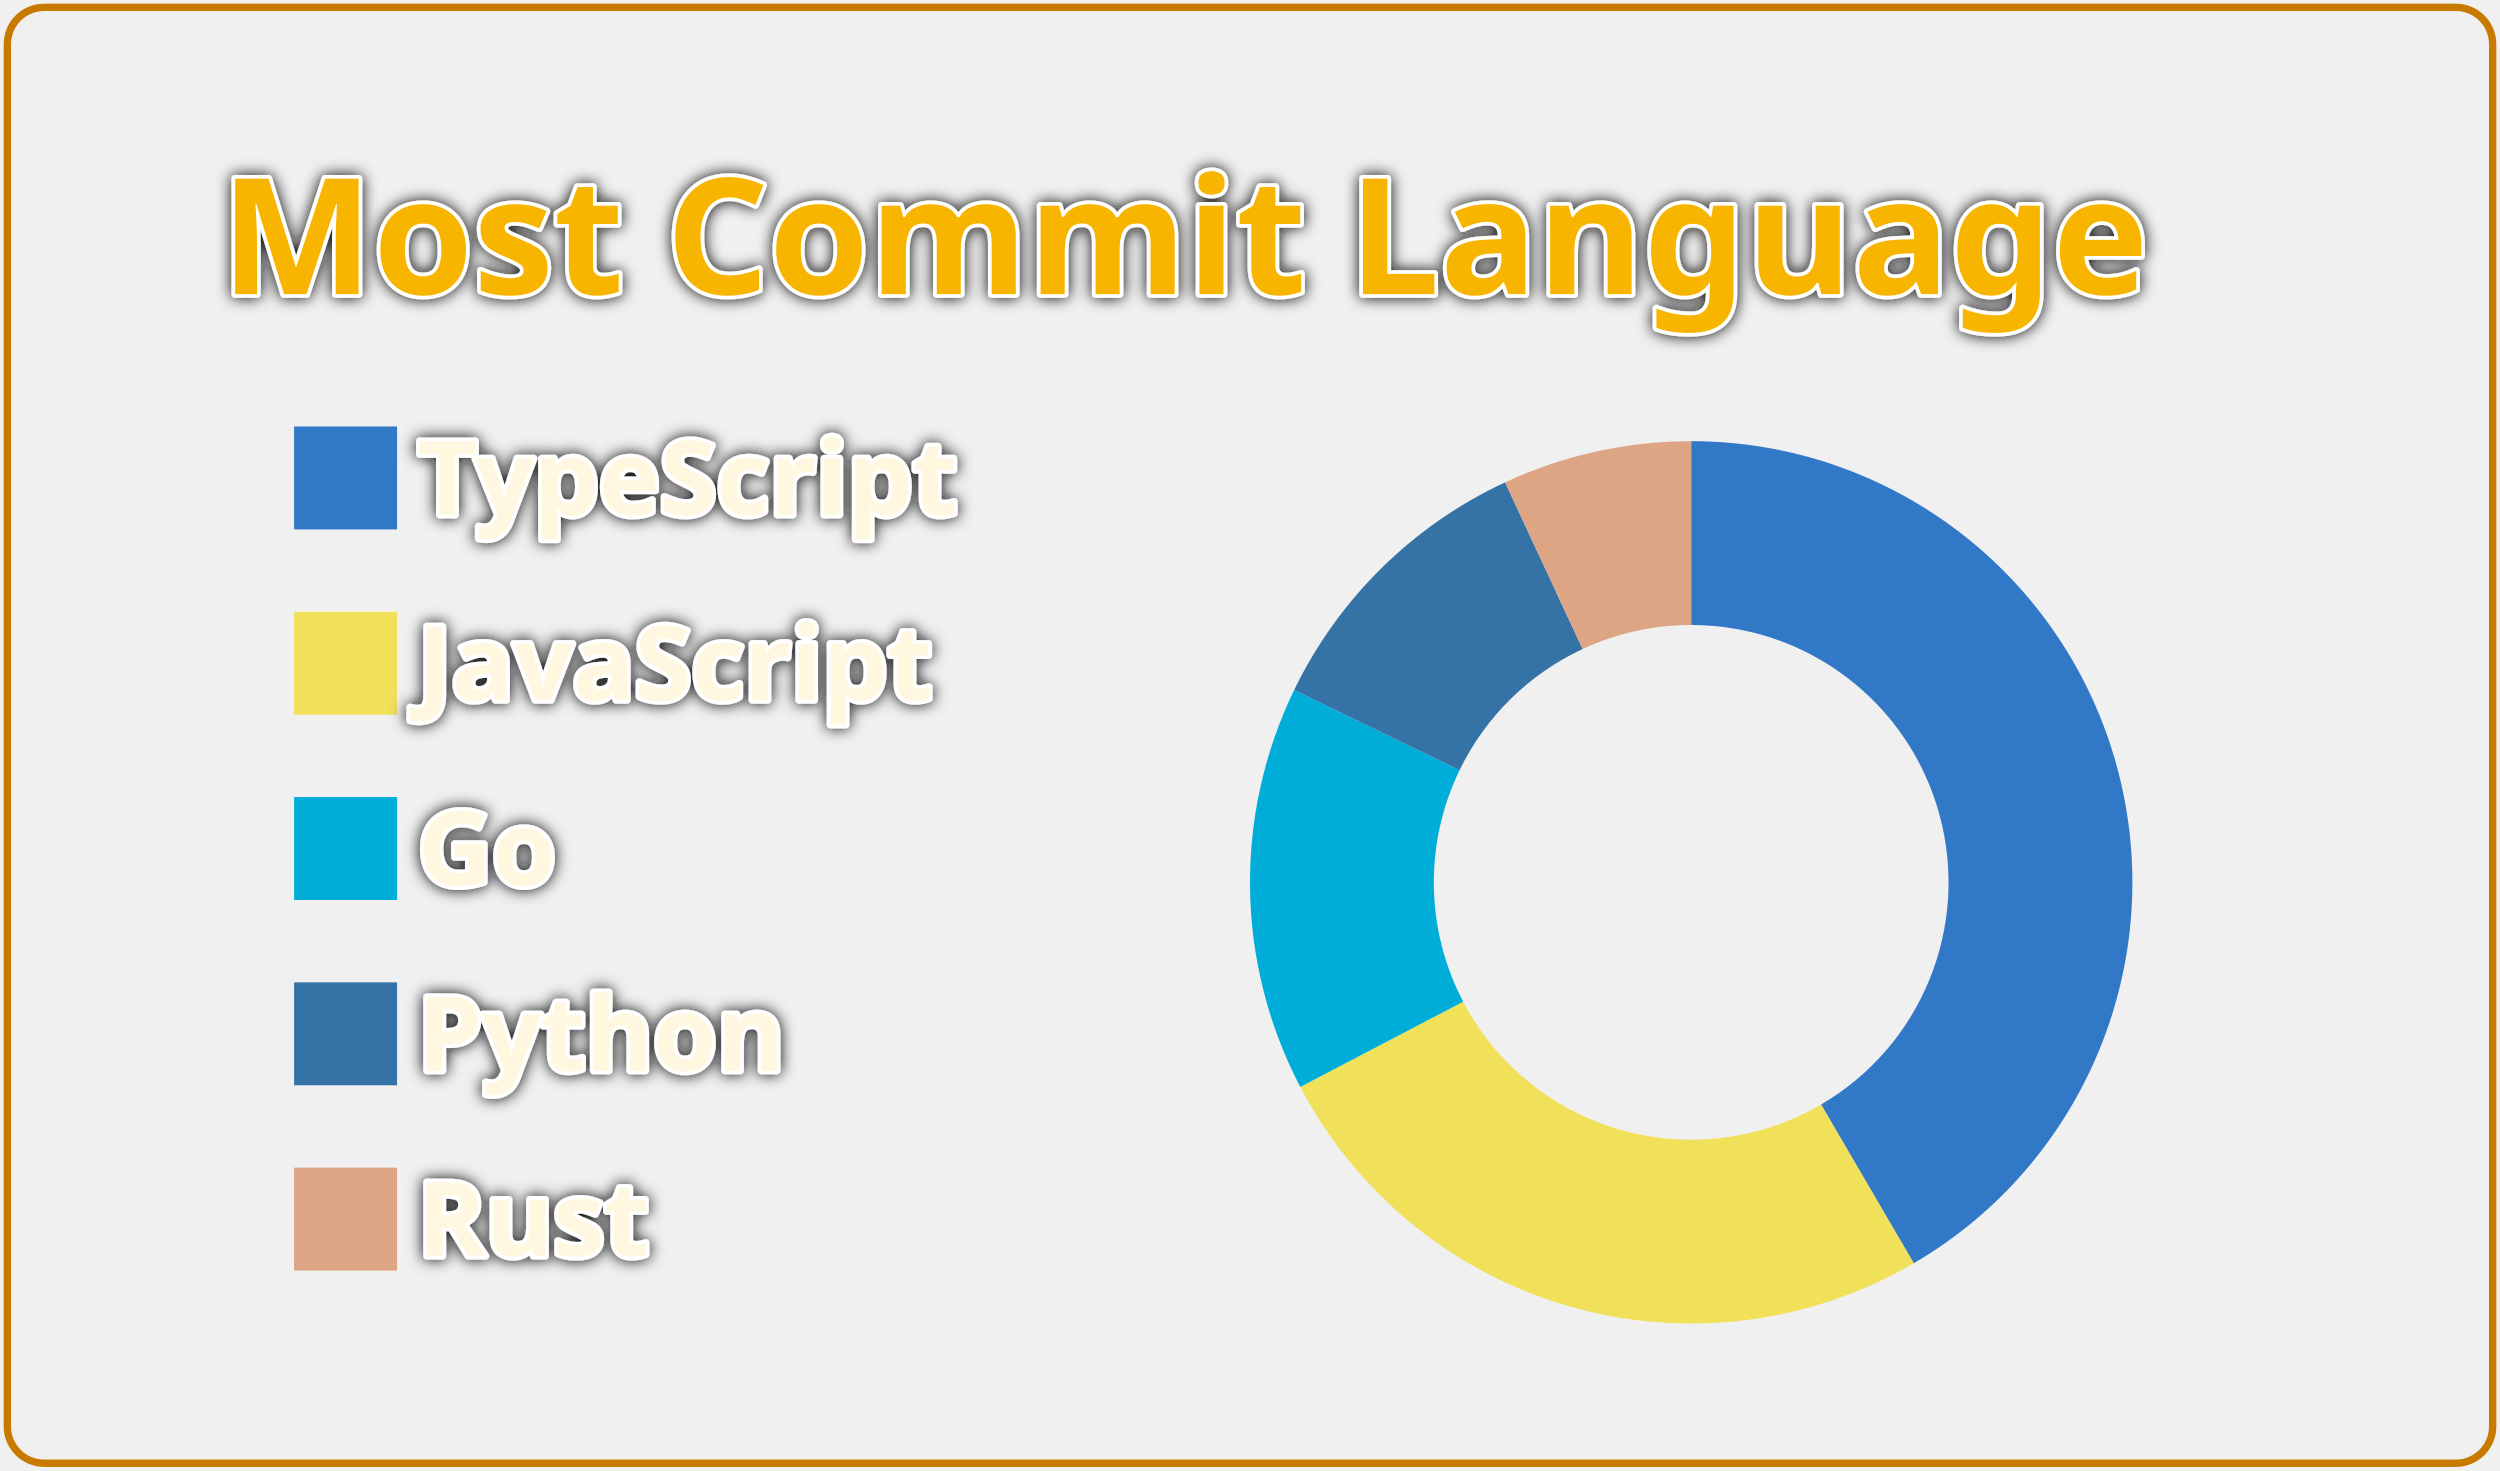
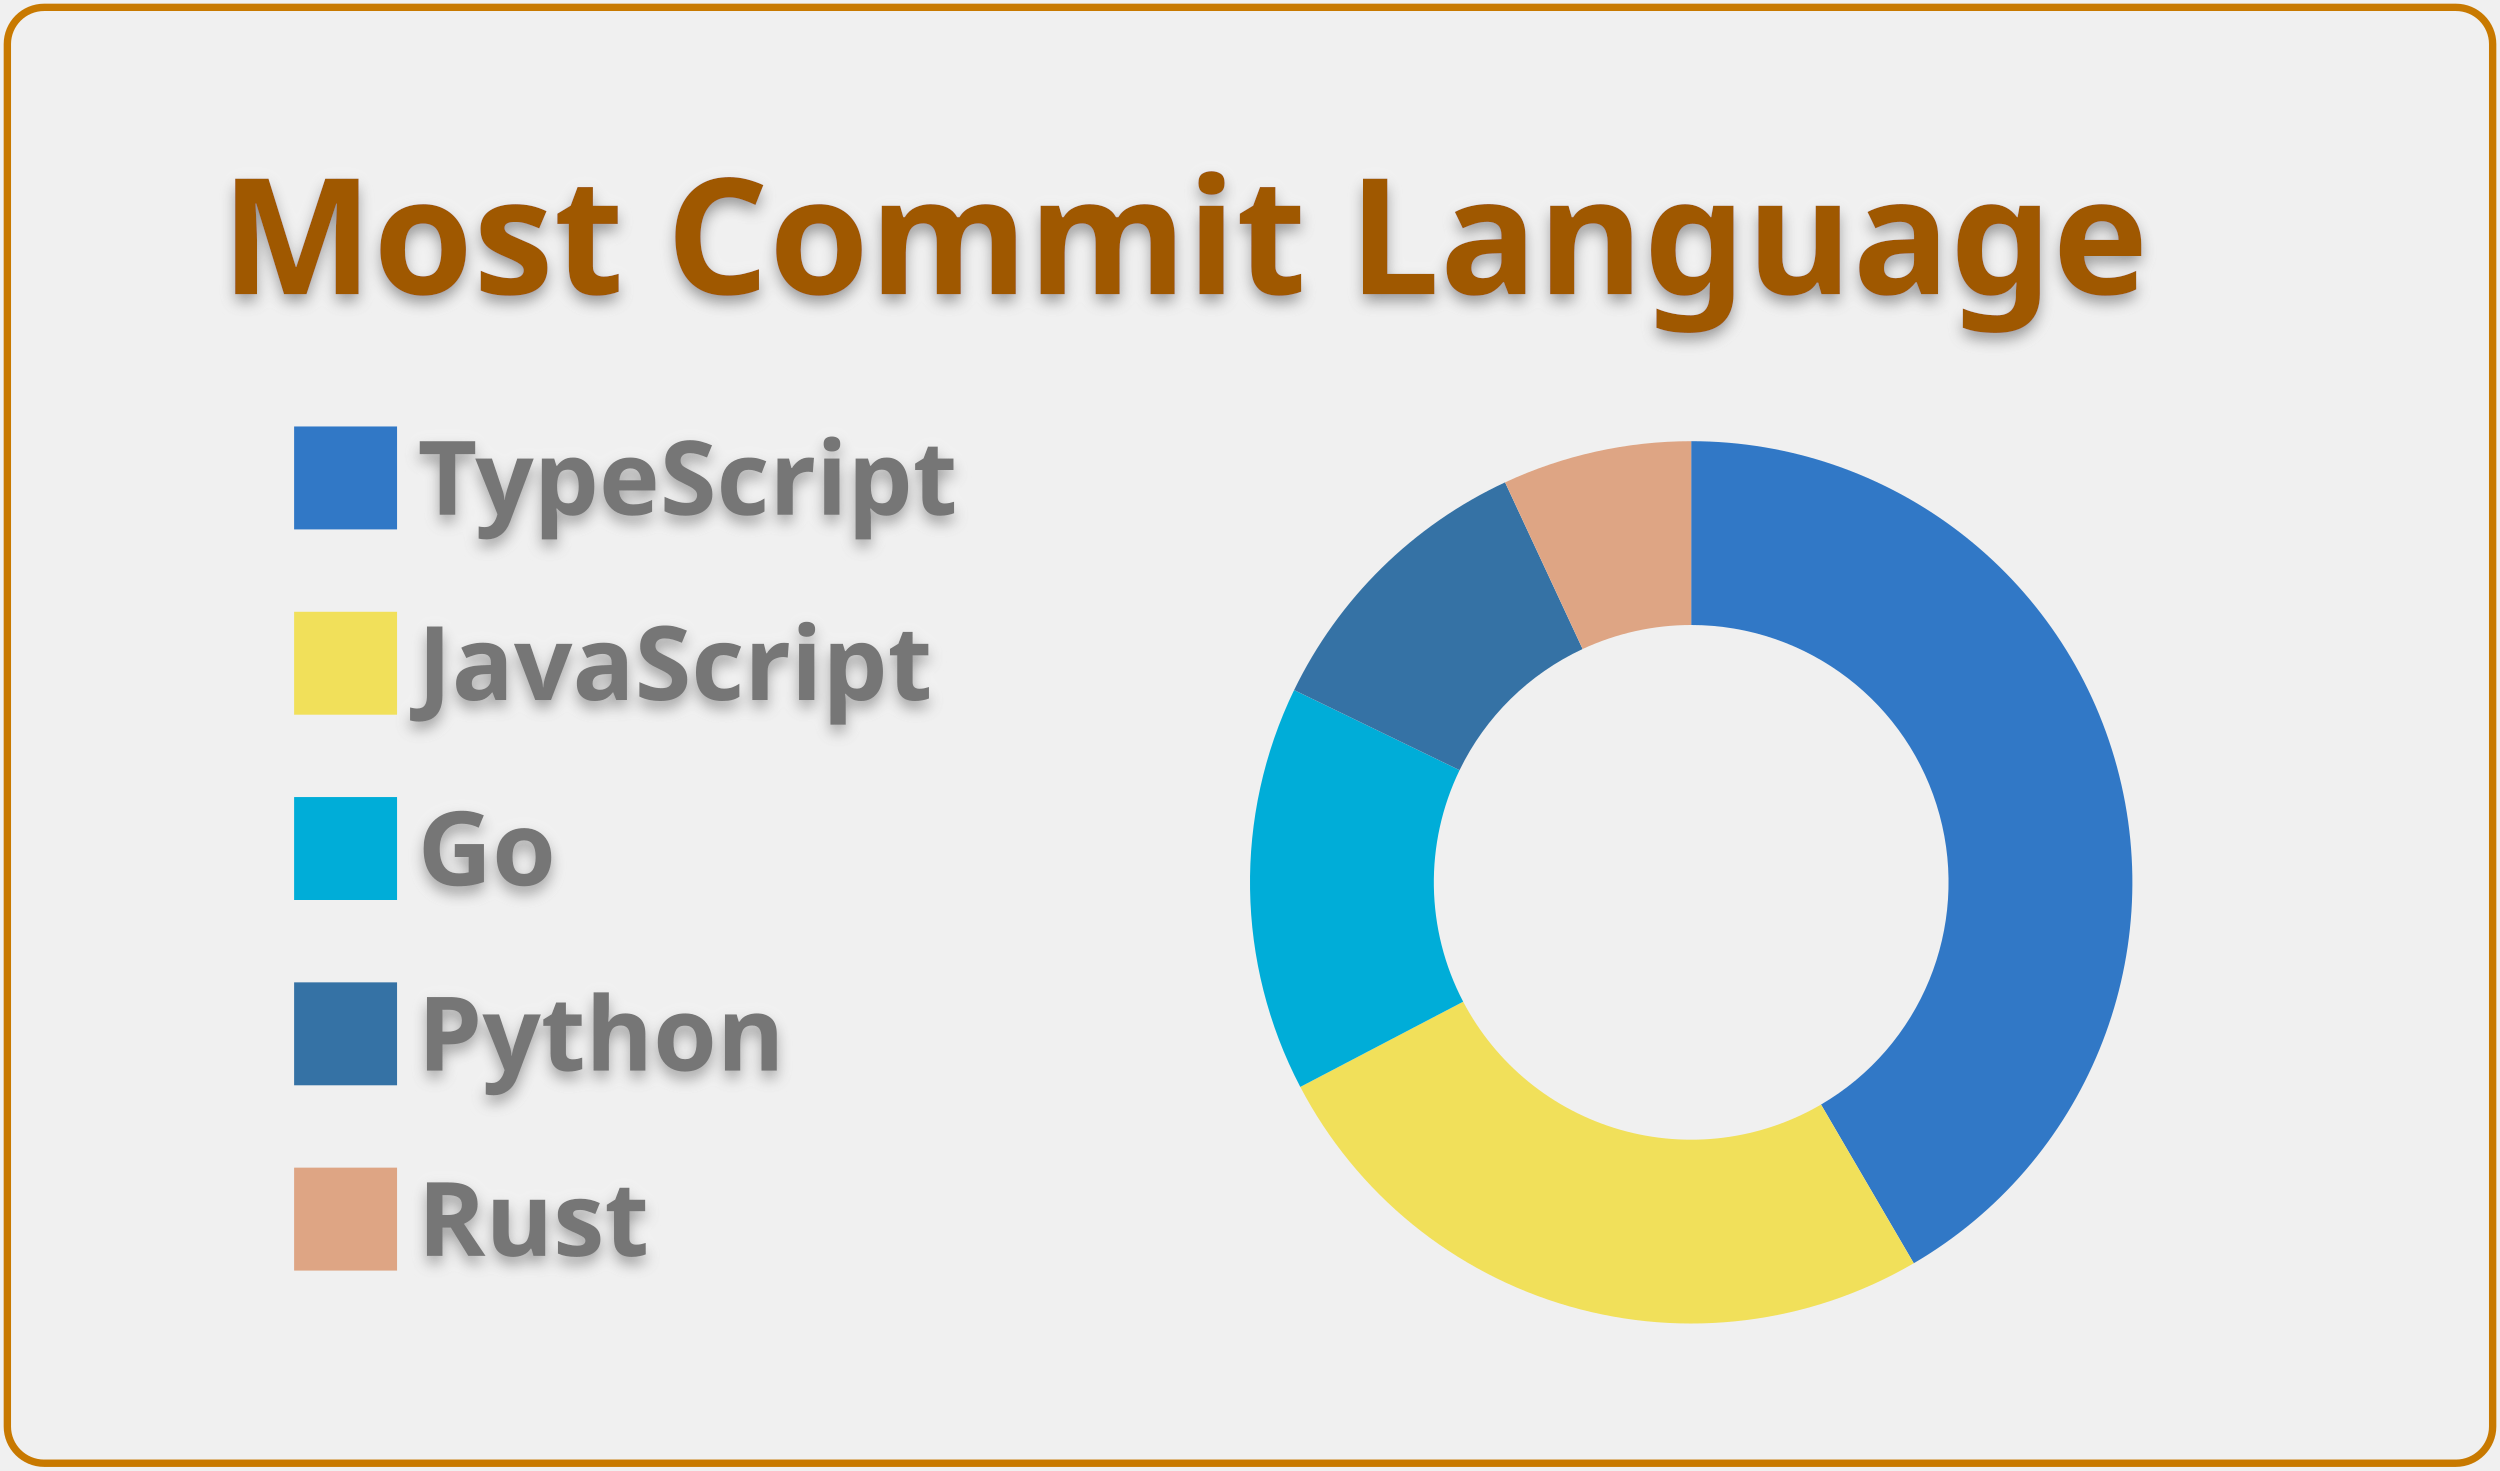
<svg xmlns="http://www.w3.org/2000/svg" width="340" height="200" viewBox="0 0 340 200">
  <style>
@keyframes gpsc-fade{from{opacity:0}to{opacity:1}}
@keyframes gpsc-rise{from{opacity:0;transform:translateY(16px)}to{opacity:1;transform:translateY(0)}}
@keyframes gpsc-grow{from{transform:scaleY(0)}to{transform:scaleY(1)}}
@keyframes gpsc-pop{from{opacity:0;transform:scale(.55)}to{opacity:1;transform:scale(1)}}
@keyframes gpsc-wipe{from{transform:translateX(calc(-1 * var(--gpsc-w,420px)))}to{transform:translateX(0)}}
@keyframes gpsc-tint{from{filter:sepia(.7) saturate(4) hue-rotate(-70deg)}to{filter:sepia(0) saturate(1) hue-rotate(0)}}
@keyframes gpsc-rgb{0%{filter:hue-rotate(0deg) saturate(1)}50%{filter:hue-rotate(180deg) saturate(1.7)}100%{filter:hue-rotate(360deg) saturate(1)}}.gpsc-item{animation:gpsc-fade 1.2s ease both calc(var(--gpsc-i,0) * 0.18s)}.arc{animation:gpsc-pop 1.2s ease both 1.35s;transform-box:fill-box;transform-origin:center}rect.bar{animation:gpsc-grow 1.5s cubic-bezier(.2,.7,.3,1) both 1.35s;transform-box:fill-box;transform-origin:center bottom}.gpsc-reveal{animation:gpsc-wipe 1.8s linear both 1.2s}@media (prefers-reduced-motion:reduce){.gpsc-root,.gpsc-root *,.gpsc-item,.gpsc-chart,rect.bar,.arc,.gpsc-reveal{animation:none!important}}</style>
  <style>* {
          font-family: 'Segoe UI', Ubuntu, "Helvetica Neue", Sans-Serif
        }
        text {
          font-weight: 600;
-           paint-order: stroke fill;
-           stroke: #fff;
-           stroke-width: 1px;
-           stroke-linejoin: round;
-           filter: drop-shadow(0 0 1px #111);
+           filter: drop-shadow(0 1px 1px rgba(0, 0, 0, 0.65)) drop-shadow(0 0 1px rgba(255, 255, 255, 0.55));
        }</style>
  <g class="gpsc-root">
    <rect x="1" y="1" rx="5" ry="5" height="99%" width="99.412%" stroke="#c87900" stroke-width="1" fill="#ffffff00" stroke-opacity="1" />
-     <text x="30" y="40" class="gpsc-item" style="--gpsc-i: 0; font-size: 22px; fill: #f8b500;">Most Commit Language</text>
+     <text x="30" y="40" class="gpsc-item" style="--gpsc-i: 0; font-size: 22px; fill: #9f5900;">Most Commit Language</text>
    <g transform="translate(0,40)">
      <g transform="translate(40,0)">
        <rect y="18" width="14" height="14" class="gpsc-item" style="--gpsc-i: 0; stroke-width: 1px;" fill="#3178c6" stroke="#ffffff00" />
        <rect y="43.2" width="14" height="14" class="gpsc-item" style="--gpsc-i: 1; stroke-width: 1px;" fill="#f1e05a" stroke="#ffffff00" />
        <rect y="68.4" width="14" height="14" class="gpsc-item" style="--gpsc-i: 2; stroke-width: 1px;" fill="#00add8" stroke="#ffffff00" />
        <rect y="93.6" width="14" height="14" class="gpsc-item" style="--gpsc-i: 3; stroke-width: 1px;" fill="#3572a5" stroke="#ffffff00" />
        <rect y="118.8" width="14" height="14" class="gpsc-item" style="--gpsc-i: 4; stroke-width: 1px;" fill="#dea584" stroke="#ffffff00" />
-         <text x="16.8" y="30" class="gpsc-item" style="--gpsc-i: 0; fill: #fff7e0; font-size: 14px;">TypeScript</text>
-         <text x="16.8" y="55.2" class="gpsc-item" style="--gpsc-i: 1; fill: #fff7e0; font-size: 14px;">JavaScript</text>
-         <text x="16.8" y="80.4" class="gpsc-item" style="--gpsc-i: 2; fill: #fff7e0; font-size: 14px;">Go</text>
-         <text x="16.8" y="105.6" class="gpsc-item" style="--gpsc-i: 3; fill: #fff7e0; font-size: 14px;">Python</text>
-         <text x="16.8" y="130.8" class="gpsc-item" style="--gpsc-i: 4; fill: #fff7e0; font-size: 14px;">Rust</text>
+         <text x="16.8" y="30" class="gpsc-item" style="--gpsc-i: 0; fill: #767676; font-size: 14px;">TypeScript</text>
+         <text x="16.8" y="55.2" class="gpsc-item" style="--gpsc-i: 1; fill: #767676; font-size: 14px;">JavaScript</text>
+         <text x="16.8" y="80.4" class="gpsc-item" style="--gpsc-i: 2; fill: #767676; font-size: 14px;">Go</text>
+         <text x="16.8" y="105.6" class="gpsc-item" style="--gpsc-i: 3; fill: #767676; font-size: 14px;">Python</text>
+         <text x="16.8" y="130.8" class="gpsc-item" style="--gpsc-i: 4; fill: #767676; font-size: 14px;">Rust</text>
      </g>
      <g transform="translate( 230, 80 )">
        <g class="arc" style="--gpsc-i: 0;">
          <path d="M3.67394039744206e-15,-60A60,60,0,0,1,30.269,51.805L17.657,30.22A35,35,0,0,0,2.1431318985078682e-15,-35Z" style="fill: #3178c6; stroke-width: 2px;" stroke="#ffffff00" />
        </g>
        <g class="arc" style="--gpsc-i: 1;">
          <path d="M30.269,51.805A60,60,0,0,1,-53.161,27.82L-31.01,16.228A35,35,0,0,0,17.657,30.22Z" style="fill: #f1e05a; stroke-width: 2px;" stroke="#ffffff00" />
        </g>
        <g class="arc" style="--gpsc-i: 2;">
          <path d="M-53.161,27.82A60,60,0,0,1,-54,-26.153L-31.5,-15.256A35,35,0,0,0,-31.01,16.228Z" style="fill: #00add8; stroke-width: 2px;" stroke="#ffffff00" />
        </g>
        <g class="arc" style="--gpsc-i: 3;">
          <path d="M-54,-26.153A60,60,0,0,1,-25.31,-54.4L-14.764,-31.734A35,35,0,0,0,-31.5,-15.256Z" style="fill: #3572a5; stroke-width: 2px;" stroke="#ffffff00" />
        </g>
        <g class="arc" style="--gpsc-i: 4;">
          <path d="M-25.31,-54.4A60,60,0,0,1,-1.1021821192326178e-14,-60L-6.429395695523604e-15,-35A35,35,0,0,0,-14.764,-31.734Z" style="fill: #dea584; stroke-width: 2px;" stroke="#ffffff00" />
        </g>
      </g>
    </g>
  </g>
</svg>
